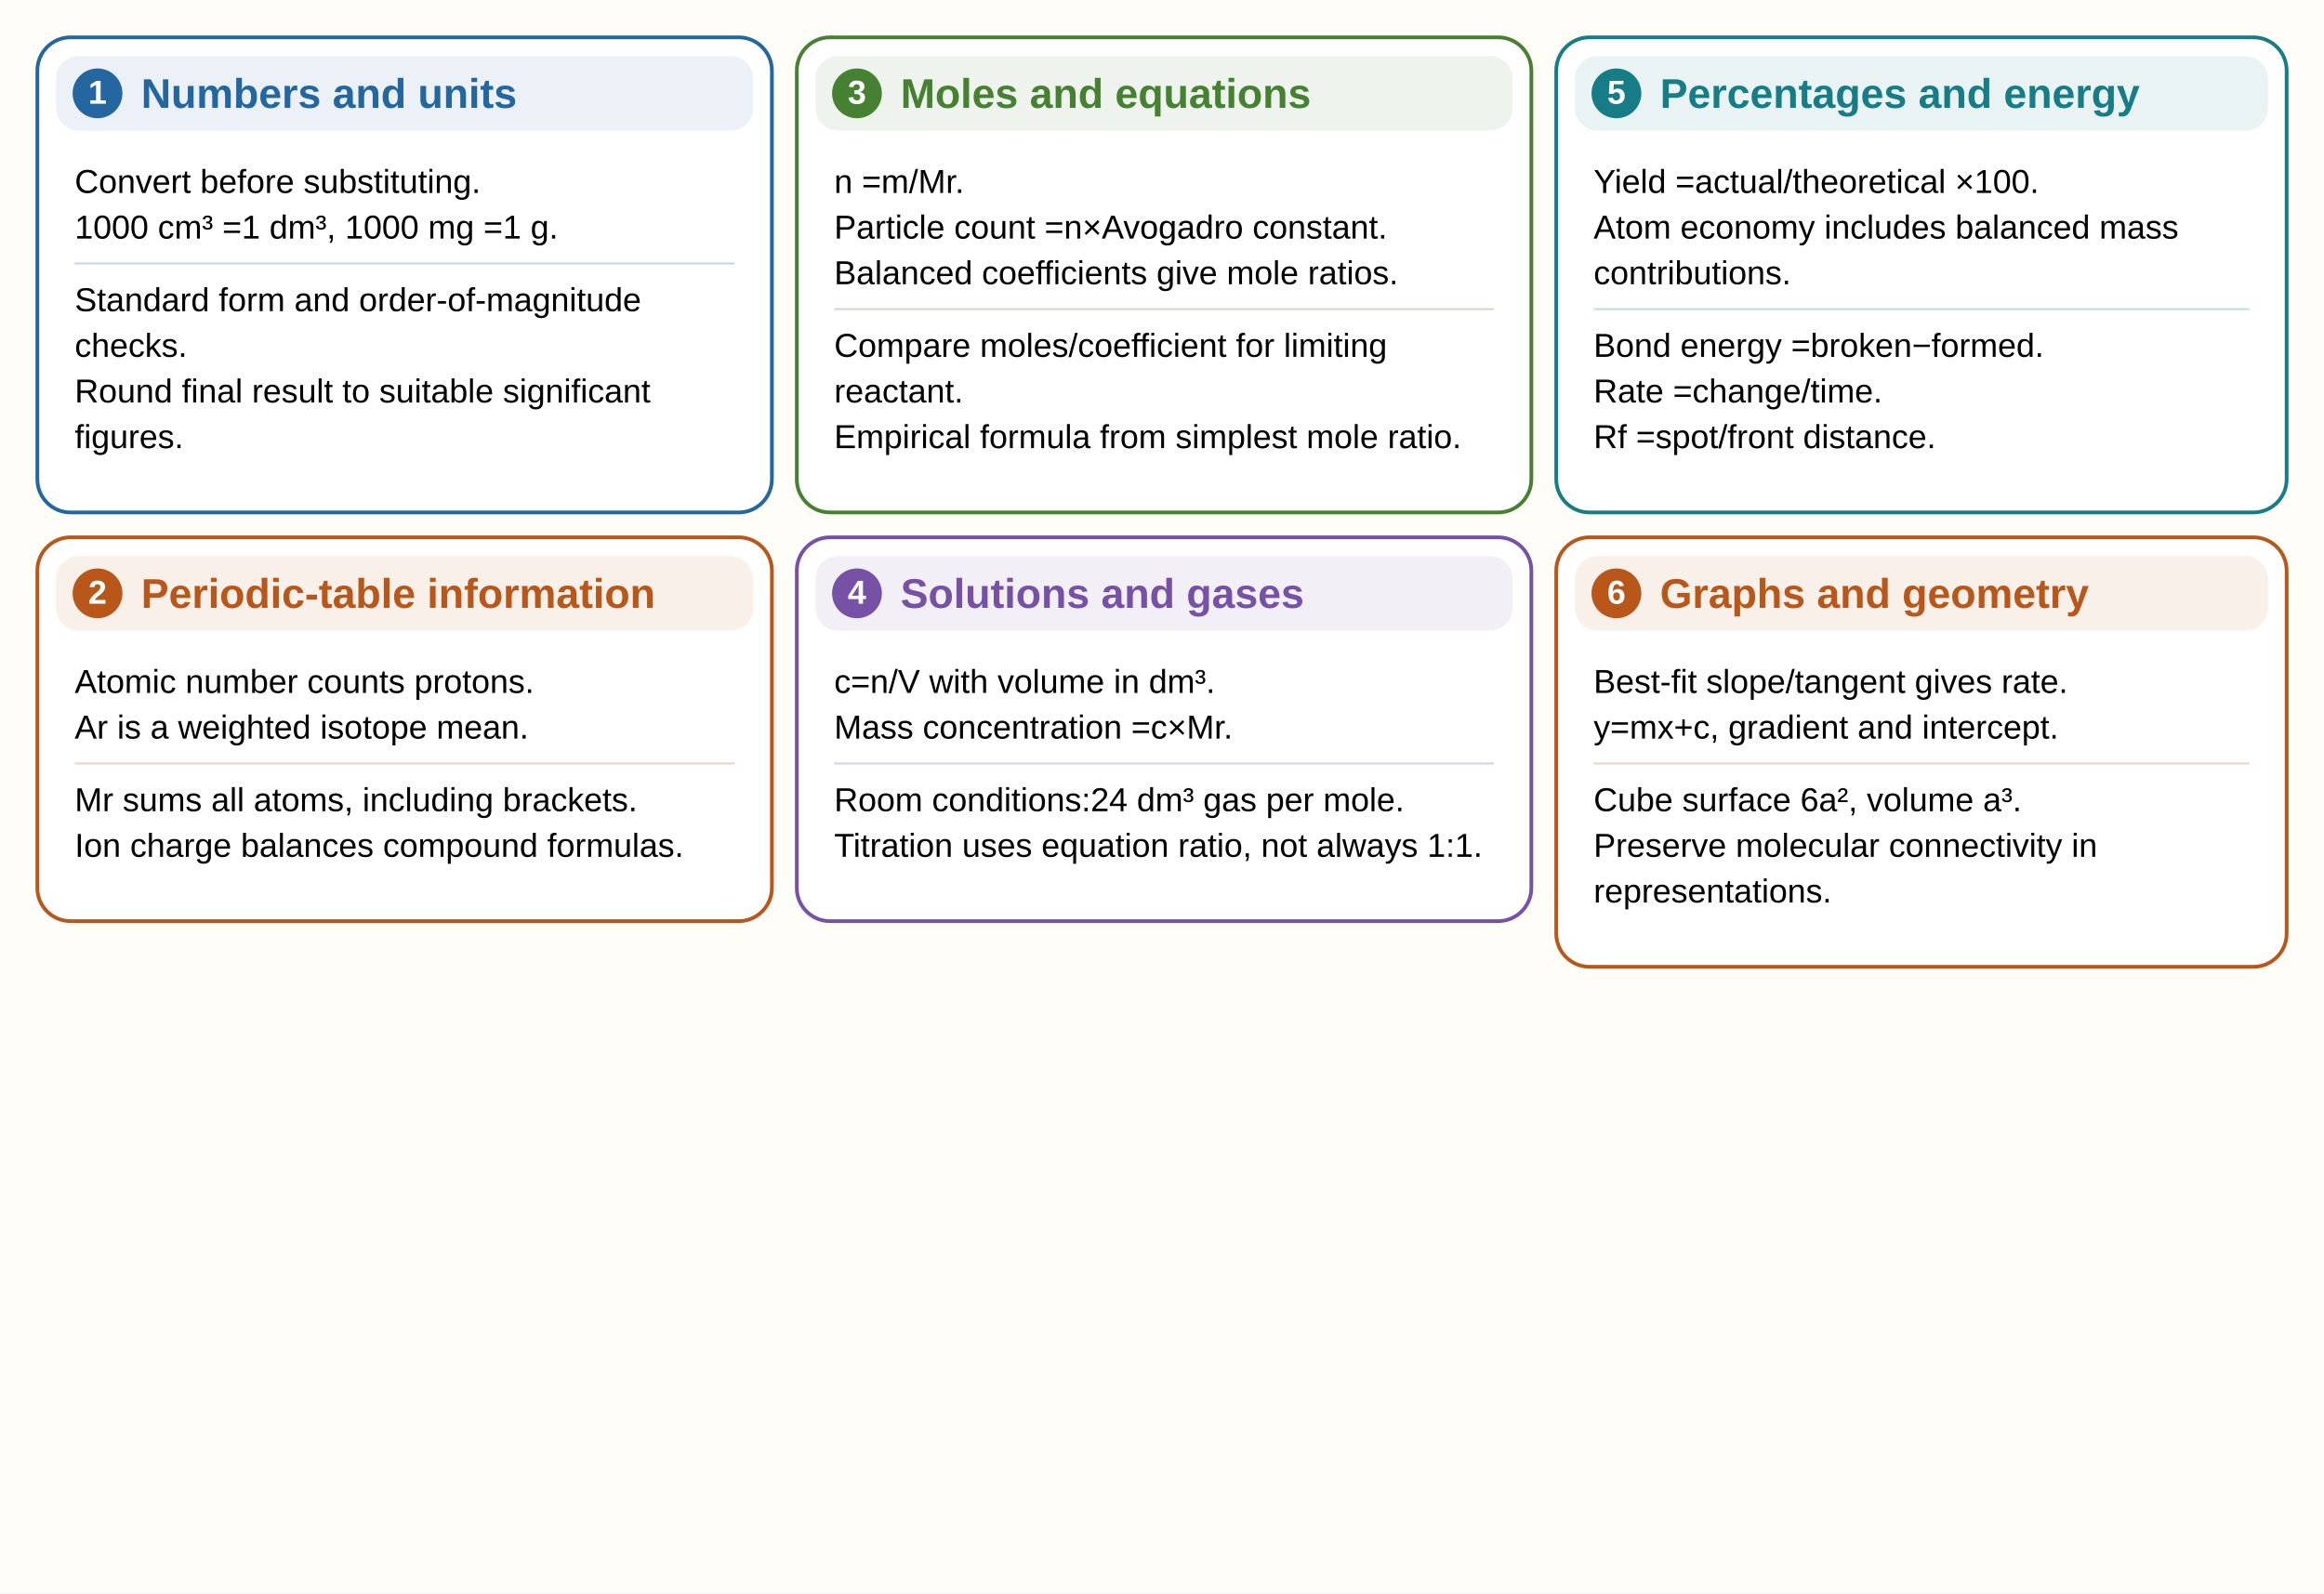
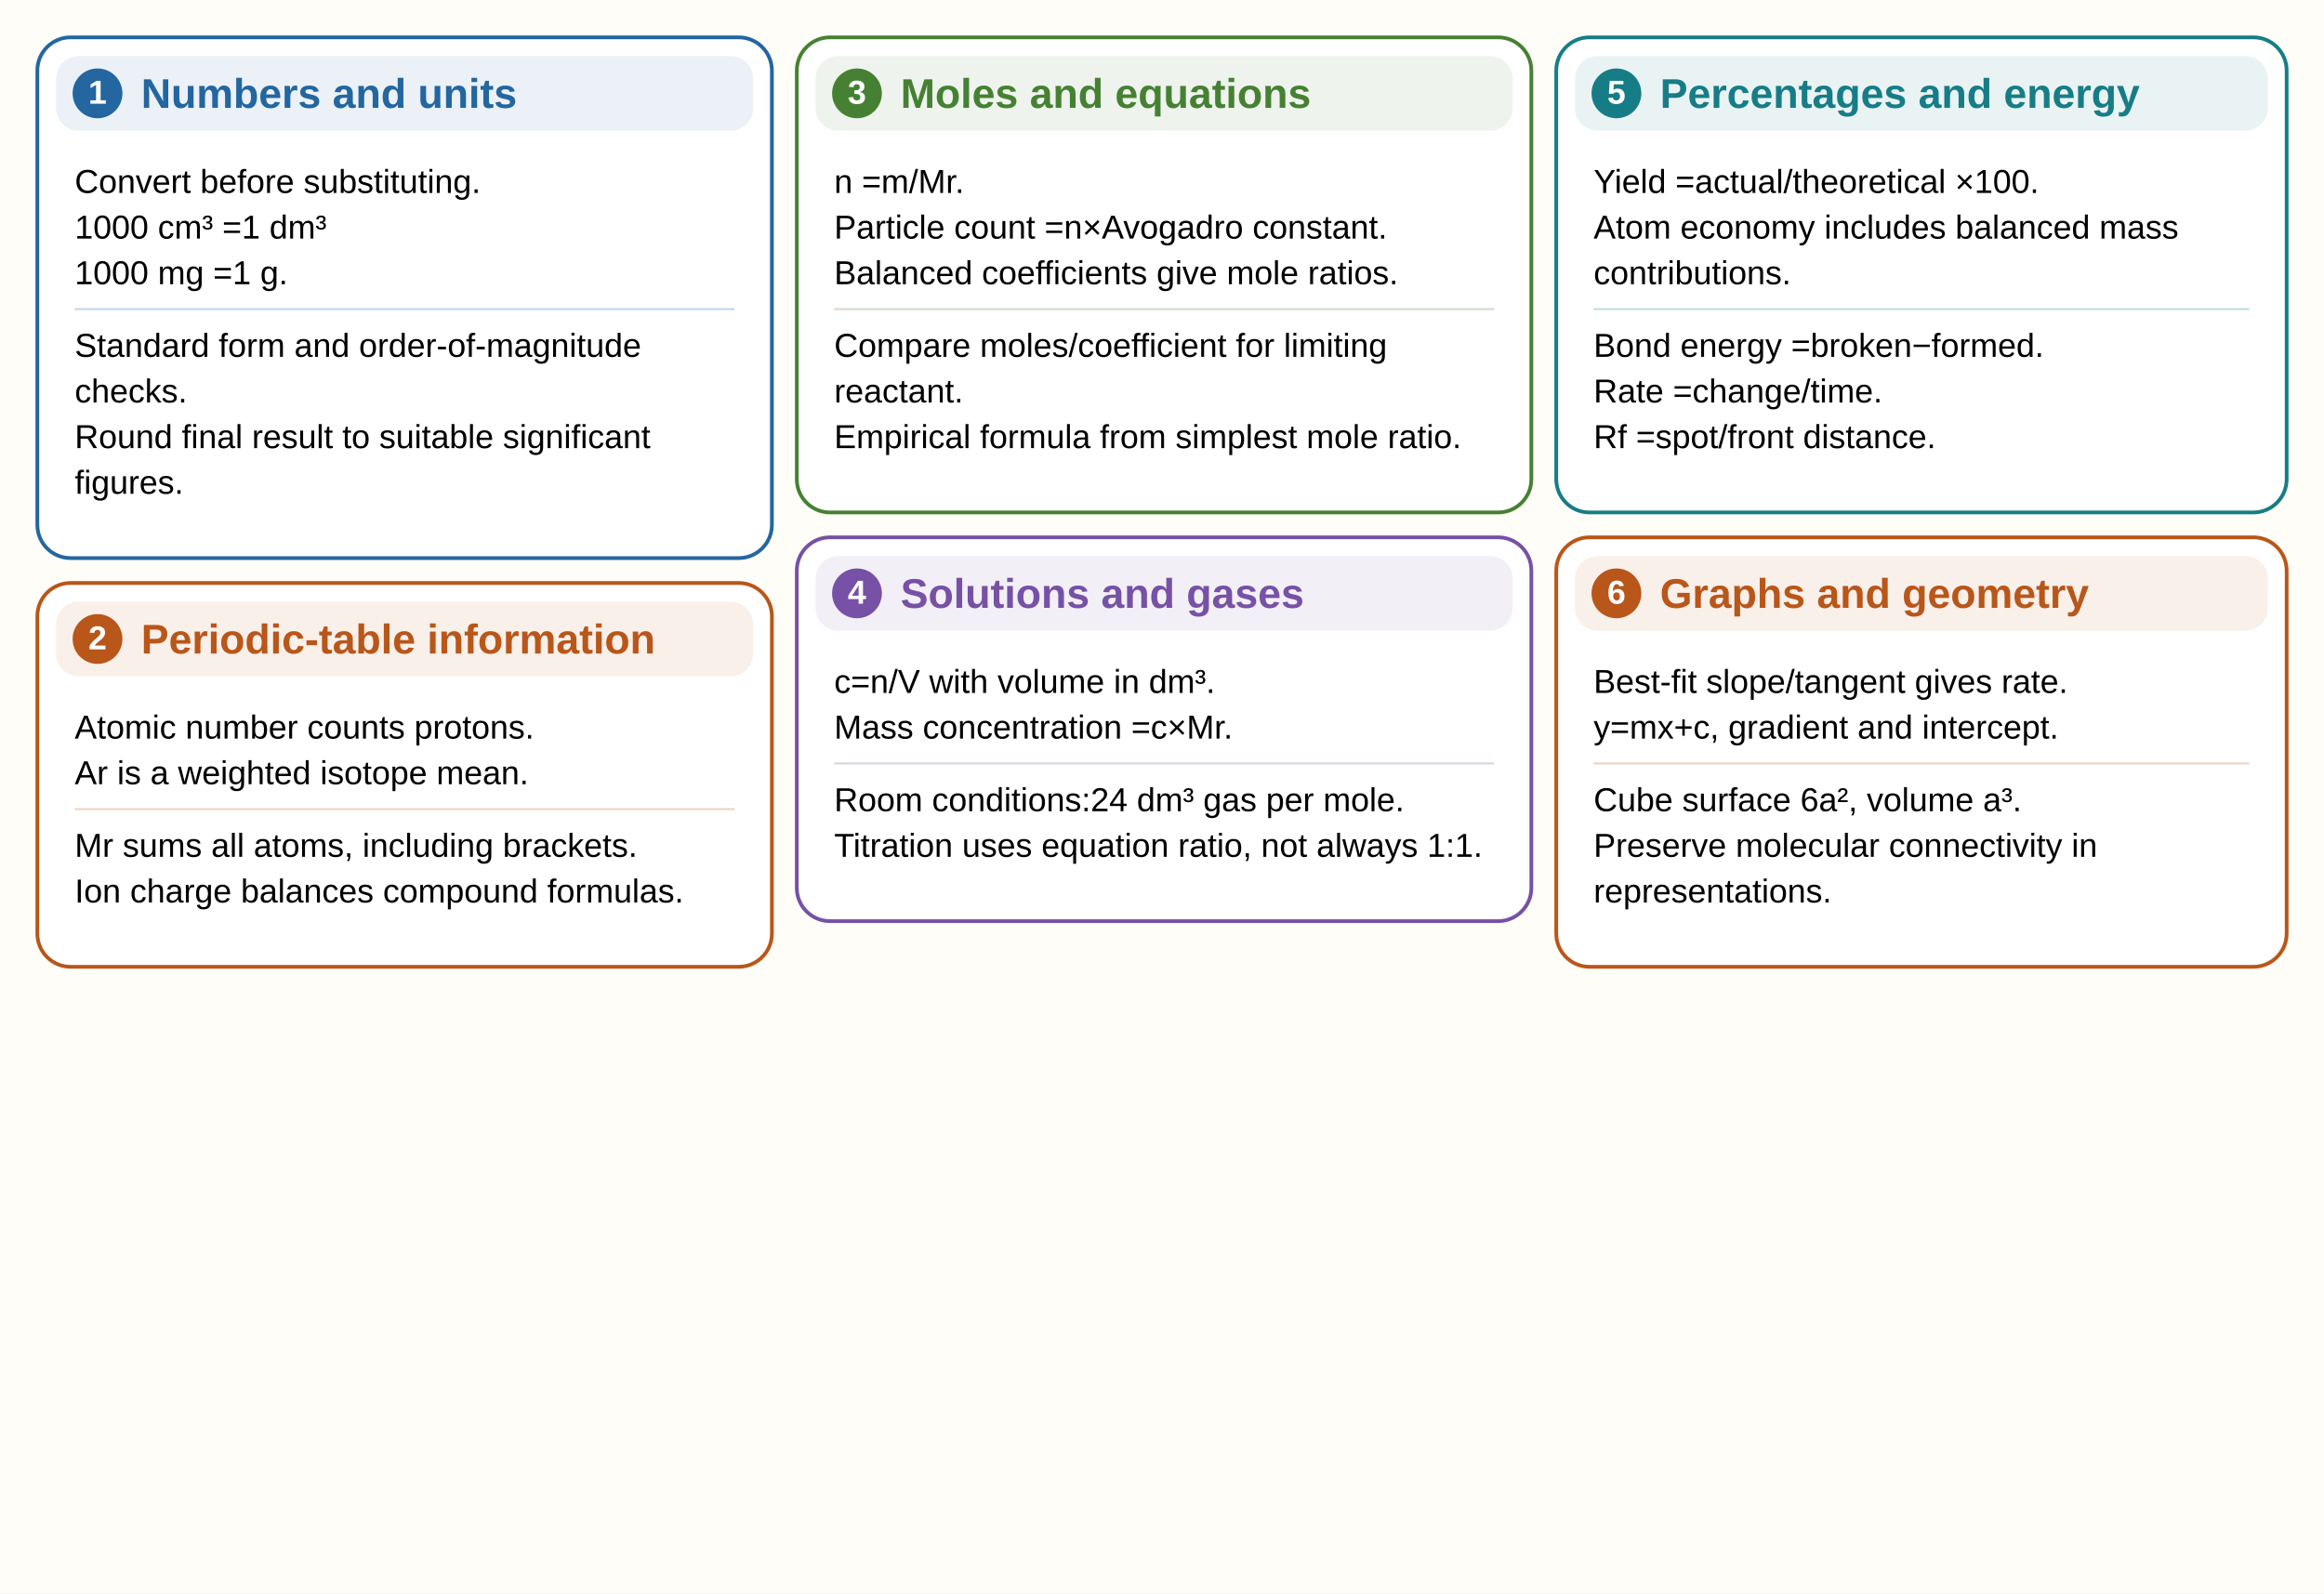
<svg xmlns="http://www.w3.org/2000/svg" width="2400" height="1645.714" viewBox="0 0 1120 768" role="img" aria-labelledby="map-title map-description" data-print-width-mm="277" font-family="Segoe UI,Arial,sans-serif">
  <defs>
    <marker id="arrow-2366a0" viewBox="0 0 10 10" refX="9" refY="5" markerWidth="4" markerHeight="4" orient="auto-start-reverse">
      <path d="M1 1L9 5L1 9" fill="none" stroke="#2366a0" stroke-width="2" stroke-linejoin="round" />
    </marker>
    <marker id="arrow-b95619" viewBox="0 0 10 10" refX="9" refY="5" markerWidth="4" markerHeight="4" orient="auto-start-reverse">
      <path d="M1 1L9 5L1 9" fill="none" stroke="#b95619" stroke-width="2" stroke-linejoin="round" />
    </marker>
    <marker id="arrow-468133" viewBox="0 0 10 10" refX="9" refY="5" markerWidth="4" markerHeight="4" orient="auto-start-reverse">
      <path d="M1 1L9 5L1 9" fill="none" stroke="#468133" stroke-width="2" stroke-linejoin="round" />
    </marker>
    <marker id="arrow-7651a5" viewBox="0 0 10 10" refX="9" refY="5" markerWidth="4" markerHeight="4" orient="auto-start-reverse">
      <path d="M1 1L9 5L1 9" fill="none" stroke="#7651a5" stroke-width="2" stroke-linejoin="round" />
    </marker>
    <marker id="arrow-167d87" viewBox="0 0 10 10" refX="9" refY="5" markerWidth="4" markerHeight="4" orient="auto-start-reverse">
      <path d="M1 1L9 5L1 9" fill="none" stroke="#167d87" stroke-width="2" stroke-linejoin="round" />
    </marker>
    <marker id="arrow-b95619" viewBox="0 0 10 10" refX="9" refY="5" markerWidth="4" markerHeight="4" orient="auto-start-reverse">
      <path d="M1 1L9 5L1 9" fill="none" stroke="#b95619" stroke-width="2" stroke-linejoin="round" />
    </marker>
  </defs>
  <rect width="1120" height="768" fill="#fffdf8" />
-   <g class="map-section" id="section-1" data-source-panel="0" data-bounds="0,0,354,229" transform="translate(18 18)">
-     <rect width="354" height="229" rx="16" fill="white" stroke="#2366a0" stroke-width="1.8" />
+   <g class="map-section" id="section-1" data-source-panel="0" data-bounds="0,0,354,251" transform="translate(18 18)">
+     <rect width="354" height="251" rx="16" fill="white" stroke="#2366a0" stroke-width="1.8" />
    <g class="section-heading">
      <rect x="9" y="9" width="336" height="36" rx="11" fill="#2366a0" opacity=".09" />
      <circle cx="29" cy="27" r="12" fill="#2366a0" />
      <text class="diagram-label" x="29" y="32" font-size="16" fill="white" font-weight="700" text-anchor="middle">1</text>
      <text class="panel-title" x="50" y="34" font-size="20" fill="#2366a0" font-weight="700" text-anchor="start">Numbers and units</text>
    </g>
    <g class="section-body">
      <text class="body-text" x="18" y="75" font-size="16" fill="#000000" font-weight="400" text-anchor="start">Convert before substituting.</text>
-       <text class="body-text" x="18" y="97" font-size="16" fill="#000000" font-weight="400" text-anchor="start">1000 cm³ =1 dm³, 1000 mg =1 g.</text>
-       <path class="section-divider" d="M18 109H336" stroke="#2366a0" stroke-opacity=".25" stroke-width="1" fill="none" />
-       <text class="body-text" x="18" y="132" font-size="16" fill="#000000" font-weight="400" text-anchor="start">Standard form and order-of-magnitude</text>
-       <text class="body-text" x="18" y="154" font-size="16" fill="#000000" font-weight="400" text-anchor="start">checks.</text>
-       <text class="body-text" x="18" y="176" font-size="16" fill="#000000" font-weight="400" text-anchor="start">Round final result to suitable significant</text>
-       <text class="body-text" x="18" y="198" font-size="16" fill="#000000" font-weight="400" text-anchor="start">figures.</text>
+       <text class="body-text" x="18" y="97" font-size="16" fill="#000000" font-weight="400" text-anchor="start">1000 cm³ =1 dm³</text>
+       <text class="body-text" x="18" y="119" font-size="16" fill="#000000" font-weight="400" text-anchor="start">1000 mg =1 g.</text>
+       <path class="section-divider" d="M18 131H336" stroke="#2366a0" stroke-opacity=".25" stroke-width="1" fill="none" />
+       <text class="body-text" x="18" y="154" font-size="16" fill="#000000" font-weight="400" text-anchor="start">Standard form and order-of-magnitude</text>
+       <text class="body-text" x="18" y="176" font-size="16" fill="#000000" font-weight="400" text-anchor="start">checks.</text>
+       <text class="body-text" x="18" y="198" font-size="16" fill="#000000" font-weight="400" text-anchor="start">Round final result to suitable significant</text>
+       <text class="body-text" x="18" y="220" font-size="16" fill="#000000" font-weight="400" text-anchor="start">figures.</text>
    </g>
  </g>
-   <g class="map-section" id="section-2" data-source-panel="1" data-bounds="0,0,354,185" transform="translate(18 259)">
+   <g class="map-section" id="section-2" data-source-panel="1" data-bounds="0,0,354,185" transform="translate(18 281)">
    <rect width="354" height="185" rx="16" fill="white" stroke="#b95619" stroke-width="1.8" />
    <g class="section-heading">
      <rect x="9" y="9" width="336" height="36" rx="11" fill="#b95619" opacity=".09" />
      <circle cx="29" cy="27" r="12" fill="#b95619" />
      <text class="diagram-label" x="29" y="32" font-size="16" fill="white" font-weight="700" text-anchor="middle">2</text>
      <text class="panel-title" x="50" y="34" font-size="20" fill="#b95619" font-weight="700" text-anchor="start">Periodic-table information</text>
    </g>
    <g class="section-body">
      <text class="body-text" x="18" y="75" font-size="16" fill="#000000" font-weight="400" text-anchor="start">Atomic number counts protons.</text>
      <text class="body-text" x="18" y="97" font-size="16" fill="#000000" font-weight="400" text-anchor="start">Ar is a weighted isotope mean.</text>
      <path class="section-divider" d="M18 109H336" stroke="#b95619" stroke-opacity=".25" stroke-width="1" fill="none" />
      <text class="body-text" x="18" y="132" font-size="16" fill="#000000" font-weight="400" text-anchor="start">Mr sums all atoms, including brackets.</text>
      <text class="body-text" x="18" y="154" font-size="16" fill="#000000" font-weight="400" text-anchor="start">Ion charge balances compound formulas.</text>
    </g>
  </g>
  <g class="map-section" id="section-3" data-source-panel="2" data-bounds="0,0,354,229" transform="translate(384 18)">
    <rect width="354" height="229" rx="16" fill="white" stroke="#468133" stroke-width="1.8" />
    <g class="section-heading">
      <rect x="9" y="9" width="336" height="36" rx="11" fill="#468133" opacity=".09" />
      <circle cx="29" cy="27" r="12" fill="#468133" />
      <text class="diagram-label" x="29" y="32" font-size="16" fill="white" font-weight="700" text-anchor="middle">3</text>
      <text class="panel-title" x="50" y="34" font-size="20" fill="#468133" font-weight="700" text-anchor="start">Moles and equations</text>
    </g>
    <g class="section-body">
      <text class="body-text" x="18" y="75" font-size="16" fill="#000000" font-weight="400" text-anchor="start">n =m/Mr.</text>
      <text class="body-text" x="18" y="97" font-size="16" fill="#000000" font-weight="400" text-anchor="start">Particle count =n×Avogadro constant.</text>
      <text class="body-text" x="18" y="119" font-size="16" fill="#000000" font-weight="400" text-anchor="start">Balanced coefficients give mole ratios.</text>
      <path class="section-divider" d="M18 131H336" stroke="#468133" stroke-opacity=".25" stroke-width="1" fill="none" />
      <text class="body-text" x="18" y="154" font-size="16" fill="#000000" font-weight="400" text-anchor="start">Compare moles/coefficient for limiting</text>
      <text class="body-text" x="18" y="176" font-size="16" fill="#000000" font-weight="400" text-anchor="start">reactant.</text>
      <text class="body-text" x="18" y="198" font-size="16" fill="#000000" font-weight="400" text-anchor="start">Empirical formula from simplest mole ratio.</text>
    </g>
  </g>
  <g class="map-section" id="section-4" data-source-panel="3" data-bounds="0,0,354,185" transform="translate(384 259)">
    <rect width="354" height="185" rx="16" fill="white" stroke="#7651a5" stroke-width="1.8" />
    <g class="section-heading">
      <rect x="9" y="9" width="336" height="36" rx="11" fill="#7651a5" opacity=".09" />
      <circle cx="29" cy="27" r="12" fill="#7651a5" />
      <text class="diagram-label" x="29" y="32" font-size="16" fill="white" font-weight="700" text-anchor="middle">4</text>
      <text class="panel-title" x="50" y="34" font-size="20" fill="#7651a5" font-weight="700" text-anchor="start">Solutions and gases</text>
    </g>
    <g class="section-body">
      <text class="body-text" x="18" y="75" font-size="16" fill="#000000" font-weight="400" text-anchor="start">c=n/V with volume in dm³.</text>
      <text class="body-text" x="18" y="97" font-size="16" fill="#000000" font-weight="400" text-anchor="start">Mass concentration =c×Mr.</text>
      <path class="section-divider" d="M18 109H336" stroke="#7651a5" stroke-opacity=".25" stroke-width="1" fill="none" />
      <text class="body-text" x="18" y="132" font-size="16" fill="#000000" font-weight="400" text-anchor="start">Room conditions:24 dm³ gas per mole.</text>
      <text class="body-text" x="18" y="154" font-size="16" fill="#000000" font-weight="400" text-anchor="start">Titration uses equation ratio, not always 1:1.</text>
    </g>
  </g>
  <g class="map-section" id="section-5" data-source-panel="4" data-bounds="0,0,352,229" transform="translate(750 18)">
    <rect width="352" height="229" rx="16" fill="white" stroke="#167d87" stroke-width="1.8" />
    <g class="section-heading">
      <rect x="9" y="9" width="334" height="36" rx="11" fill="#167d87" opacity=".09" />
      <circle cx="29" cy="27" r="12" fill="#167d87" />
      <text class="diagram-label" x="29" y="32" font-size="16" fill="white" font-weight="700" text-anchor="middle">5</text>
      <text class="panel-title" x="50" y="34" font-size="20" fill="#167d87" font-weight="700" text-anchor="start">Percentages and energy</text>
    </g>
    <g class="section-body">
      <text class="body-text" x="18" y="75" font-size="16" fill="#000000" font-weight="400" text-anchor="start">Yield =actual/theoretical ×100.</text>
      <text class="body-text" x="18" y="97" font-size="16" fill="#000000" font-weight="400" text-anchor="start">Atom economy includes balanced mass</text>
      <text class="body-text" x="18" y="119" font-size="16" fill="#000000" font-weight="400" text-anchor="start">contributions.</text>
      <path class="section-divider" d="M18 131H334" stroke="#167d87" stroke-opacity=".25" stroke-width="1" fill="none" />
      <text class="body-text" x="18" y="154" font-size="16" fill="#000000" font-weight="400" text-anchor="start">Bond energy =broken−formed.</text>
      <text class="body-text" x="18" y="176" font-size="16" fill="#000000" font-weight="400" text-anchor="start">Rate =change/time.</text>
      <text class="body-text" x="18" y="198" font-size="16" fill="#000000" font-weight="400" text-anchor="start">Rf =spot/front distance.</text>
    </g>
  </g>
  <g class="map-section" id="section-6" data-source-panel="5" data-bounds="0,0,352,207" transform="translate(750 259)">
    <rect width="352" height="207" rx="16" fill="white" stroke="#b95619" stroke-width="1.8" />
    <g class="section-heading">
      <rect x="9" y="9" width="334" height="36" rx="11" fill="#b95619" opacity=".09" />
      <circle cx="29" cy="27" r="12" fill="#b95619" />
      <text class="diagram-label" x="29" y="32" font-size="16" fill="white" font-weight="700" text-anchor="middle">6</text>
      <text class="panel-title" x="50" y="34" font-size="20" fill="#b95619" font-weight="700" text-anchor="start">Graphs and geometry</text>
    </g>
    <g class="section-body">
      <text class="body-text" x="18" y="75" font-size="16" fill="#000000" font-weight="400" text-anchor="start">Best-fit slope/tangent gives rate.</text>
      <text class="body-text" x="18" y="97" font-size="16" fill="#000000" font-weight="400" text-anchor="start">y=mx+c, gradient and intercept.</text>
      <path class="section-divider" d="M18 109H334" stroke="#b95619" stroke-opacity=".25" stroke-width="1" fill="none" />
      <text class="body-text" x="18" y="132" font-size="16" fill="#000000" font-weight="400" text-anchor="start">Cube surface 6a², volume a³.</text>
      <text class="body-text" x="18" y="154" font-size="16" fill="#000000" font-weight="400" text-anchor="start">Preserve molecular connectivity in</text>
      <text class="body-text" x="18" y="176" font-size="16" fill="#000000" font-weight="400" text-anchor="start">representations.</text>
    </g>
  </g>
</svg>
